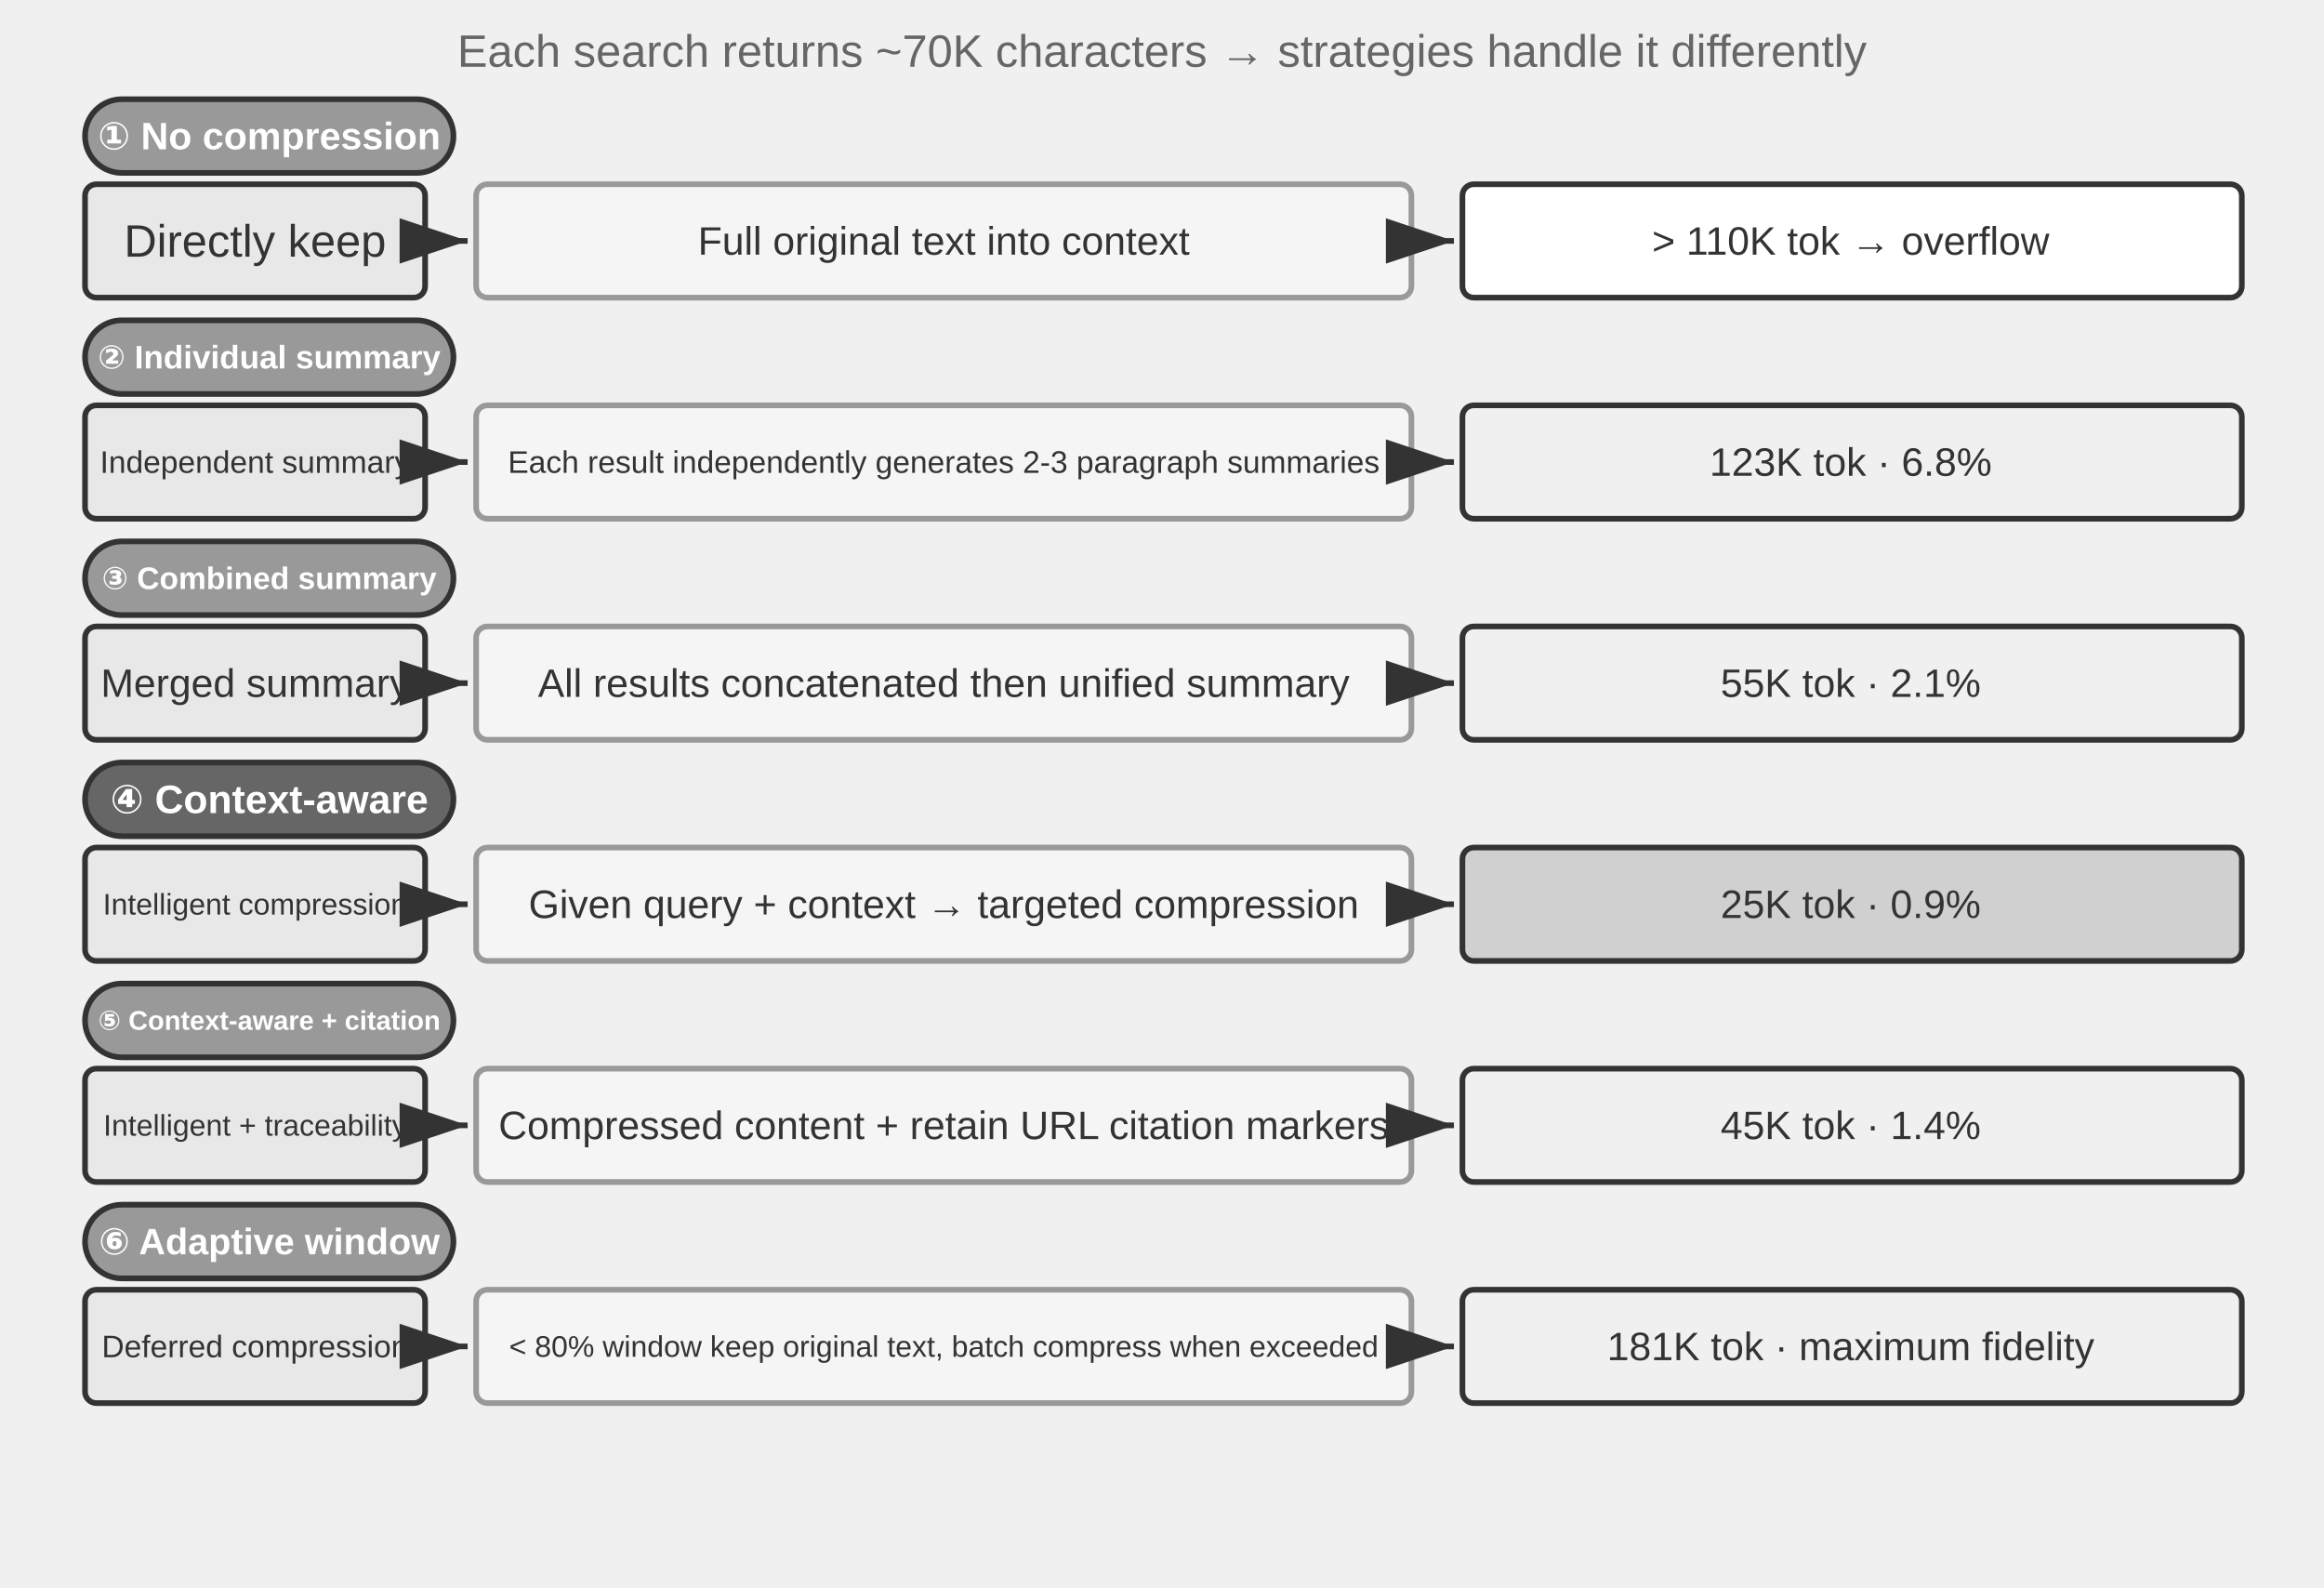
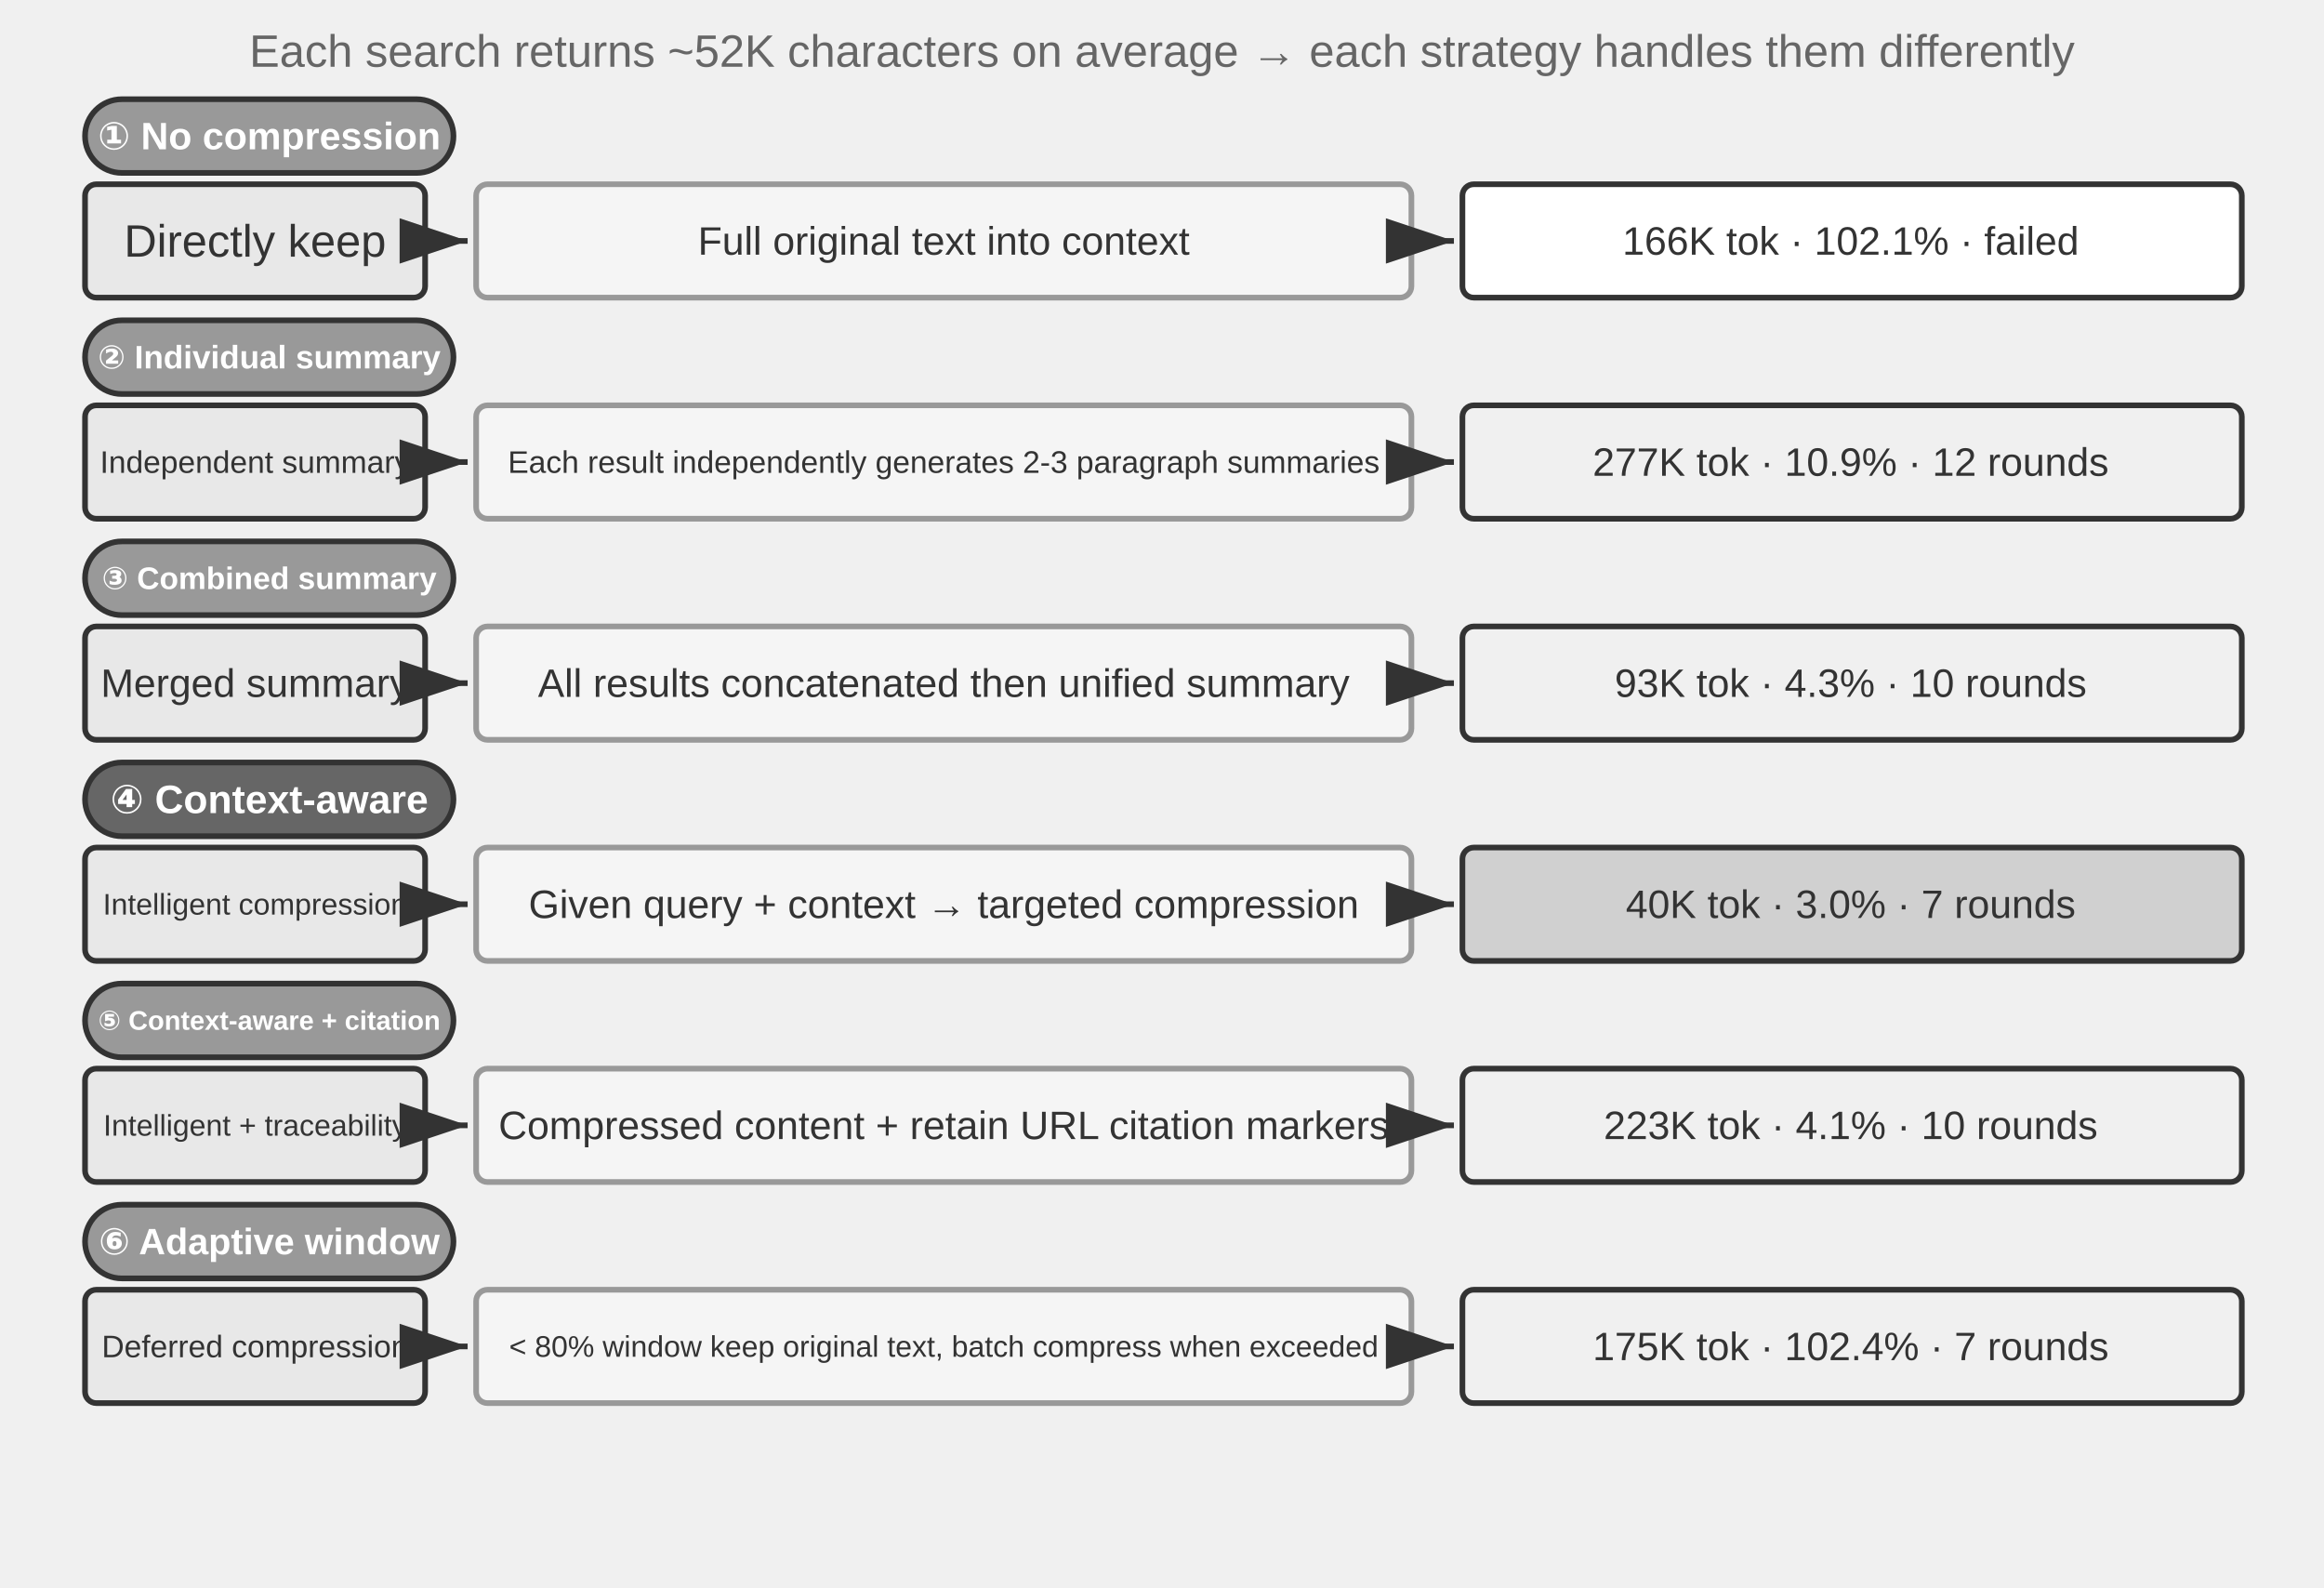
<svg xmlns="http://www.w3.org/2000/svg" viewBox="0 40 820 560" width="820" height="560" style="background:#ffffff">
  <defs>
    <marker id="ah" markerWidth="12" markerHeight="8" refX="12" refY="4" orient="auto">
      <polygon points="0 0, 12 4, 0 8" fill="#333333" />
    </marker>
    <marker id="ah-light" markerWidth="12" markerHeight="8" refX="12" refY="4" orient="auto">
      <polygon points="0 0, 12 4, 0 8" fill="#999999" />
    </marker>
  </defs>
-   <text x="410" y="58" font-family="Arial, 'Helvetica Neue', Helvetica, 'PingFang SC', 'Microsoft YaHei', sans-serif" font-size="16" fill="#666666" text-anchor="middle" dominant-baseline="central" font-weight="normal">Each search returns ~70K characters → strategies handle it differently</text>
+   <text x="410" y="58" font-family="Arial, 'Helvetica Neue', Helvetica, 'PingFang SC', 'Microsoft YaHei', sans-serif" font-size="16" fill="#666666" text-anchor="middle" dominant-baseline="central" font-weight="normal">Each search returns ~52K characters on average → each strategy handles them differently</text>
  <rect x="30" y="75" width="130" height="26" rx="13" fill="#999999" stroke="#333333" stroke-width="2" />
  <text x="95.0" y="88.0" font-family="Arial, 'Helvetica Neue', Helvetica, 'PingFang SC', 'Microsoft YaHei', sans-serif" font-size="13.5" fill="#ffffff" text-anchor="middle" dominant-baseline="central" font-weight="bold">① No compression</text>
  <rect x="30" y="105" width="120" height="40" rx="4" fill="#e8e8e8" stroke="#333333" stroke-width="2" />
  <text x="90" y="125" font-family="Arial, 'Helvetica Neue', Helvetica, 'PingFang SC', 'Microsoft YaHei', sans-serif" font-size="16" fill="#333333" text-anchor="middle" dominant-baseline="central" font-weight="normal">Directly keep</text>
  <line x1="152" y1="125" x2="165" y2="125" stroke="#333333" stroke-width="2" marker-end="url(#ah)" />
  <rect x="168" y="105" width="330" height="40" rx="4" fill="#f5f5f5" stroke="#999999" stroke-width="2" />
  <text x="333" y="125" font-family="Arial, 'Helvetica Neue', Helvetica, 'PingFang SC', 'Microsoft YaHei', sans-serif" font-size="14" fill="#333333" text-anchor="middle" dominant-baseline="central" font-weight="normal">Full original text into context</text>
  <line x1="500" y1="125" x2="513" y2="125" stroke="#333333" stroke-width="2" marker-end="url(#ah)" />
  <rect x="516" y="105" width="275" height="40" rx="4" fill="#ffffff" stroke="#333333" stroke-width="2" />
-   <text x="653" y="125" font-family="Arial, 'Helvetica Neue', Helvetica, 'PingFang SC', 'Microsoft YaHei', sans-serif" font-size="14" fill="#333333" text-anchor="middle" dominant-baseline="central" font-weight="normal">&gt; 110K tok → overflow</text>
+   <text x="653" y="125" font-family="Arial, 'Helvetica Neue', Helvetica, 'PingFang SC', 'Microsoft YaHei', sans-serif" font-size="14" fill="#333333" text-anchor="middle" dominant-baseline="central" font-weight="normal">166K tok · 102.1% · failed</text>
  <rect x="30" y="153" width="130" height="26" rx="13" fill="#999999" stroke="#333333" stroke-width="2" />
  <text x="95.0" y="166.0" font-family="Arial, 'Helvetica Neue', Helvetica, 'PingFang SC', 'Microsoft YaHei', sans-serif" font-size="11.5" fill="#ffffff" text-anchor="middle" dominant-baseline="central" font-weight="bold">② Individual summary</text>
  <rect x="30" y="183" width="120" height="40" rx="4" fill="#e8e8e8" stroke="#333333" stroke-width="2" />
  <text x="90" y="203" font-family="Arial, 'Helvetica Neue', Helvetica, 'PingFang SC', 'Microsoft YaHei', sans-serif" font-size="11" fill="#333333" text-anchor="middle" dominant-baseline="central" font-weight="normal">Independent summary</text>
  <line x1="152" y1="203" x2="165" y2="203" stroke="#333333" stroke-width="2" marker-end="url(#ah)" />
  <rect x="168" y="183" width="330" height="40" rx="4" fill="#f5f5f5" stroke="#999999" stroke-width="2" />
  <text x="333" y="203" font-family="Arial, 'Helvetica Neue', Helvetica, 'PingFang SC', 'Microsoft YaHei', sans-serif" font-size="11" fill="#333333" text-anchor="middle" dominant-baseline="central" font-weight="normal">Each result independently generates 2-3 paragraph summaries</text>
  <line x1="500" y1="203" x2="513" y2="203" stroke="#333333" stroke-width="2" marker-end="url(#ah)" />
  <rect x="516" y="183" width="275" height="40" rx="4" fill="#f0f0f0" stroke="#333333" stroke-width="2" />
-   <text x="653" y="203" font-family="Arial, 'Helvetica Neue', Helvetica, 'PingFang SC', 'Microsoft YaHei', sans-serif" font-size="14" fill="#333333" text-anchor="middle" dominant-baseline="central" font-weight="normal">123K tok · 6.8%</text>
+   <text x="653" y="203" font-family="Arial, 'Helvetica Neue', Helvetica, 'PingFang SC', 'Microsoft YaHei', sans-serif" font-size="14" fill="#333333" text-anchor="middle" dominant-baseline="central" font-weight="normal">277K tok · 10.9% · 12 rounds</text>
  <rect x="30" y="231" width="130" height="26" rx="13" fill="#999999" stroke="#333333" stroke-width="2" />
  <text x="95.0" y="244.0" font-family="Arial, 'Helvetica Neue', Helvetica, 'PingFang SC', 'Microsoft YaHei', sans-serif" font-size="11" fill="#ffffff" text-anchor="middle" dominant-baseline="central" font-weight="bold">③ Combined summary</text>
  <rect x="30" y="261" width="120" height="40" rx="4" fill="#e8e8e8" stroke="#333333" stroke-width="2" />
  <text x="90" y="281" font-family="Arial, 'Helvetica Neue', Helvetica, 'PingFang SC', 'Microsoft YaHei', sans-serif" font-size="14" fill="#333333" text-anchor="middle" dominant-baseline="central" font-weight="normal">Merged summary</text>
  <line x1="152" y1="281" x2="165" y2="281" stroke="#333333" stroke-width="2" marker-end="url(#ah)" />
  <rect x="168" y="261" width="330" height="40" rx="4" fill="#f5f5f5" stroke="#999999" stroke-width="2" />
  <text x="333" y="281" font-family="Arial, 'Helvetica Neue', Helvetica, 'PingFang SC', 'Microsoft YaHei', sans-serif" font-size="14" fill="#333333" text-anchor="middle" dominant-baseline="central" font-weight="normal">All results concatenated then unified summary</text>
  <line x1="500" y1="281" x2="513" y2="281" stroke="#333333" stroke-width="2" marker-end="url(#ah)" />
  <rect x="516" y="261" width="275" height="40" rx="4" fill="#f0f0f0" stroke="#333333" stroke-width="2" />
-   <text x="653" y="281" font-family="Arial, 'Helvetica Neue', Helvetica, 'PingFang SC', 'Microsoft YaHei', sans-serif" font-size="14" fill="#333333" text-anchor="middle" dominant-baseline="central" font-weight="normal">55K tok · 2.1%</text>
+   <text x="653" y="281" font-family="Arial, 'Helvetica Neue', Helvetica, 'PingFang SC', 'Microsoft YaHei', sans-serif" font-size="14" fill="#333333" text-anchor="middle" dominant-baseline="central" font-weight="normal">93K tok · 4.3% · 10 rounds</text>
  <rect x="30" y="309" width="130" height="26" rx="13" fill="#666666" stroke="#333333" stroke-width="2" />
  <text x="95.0" y="322.0" font-family="Arial, 'Helvetica Neue', Helvetica, 'PingFang SC', 'Microsoft YaHei', sans-serif" font-size="14" fill="#ffffff" text-anchor="middle" dominant-baseline="central" font-weight="bold">④ Context-aware</text>
  <rect x="30" y="339" width="120" height="40" rx="4" fill="#e8e8e8" stroke="#333333" stroke-width="2" />
  <text x="90" y="359" font-family="Arial, 'Helvetica Neue', Helvetica, 'PingFang SC', 'Microsoft YaHei', sans-serif" font-size="10.5" fill="#333333" text-anchor="middle" dominant-baseline="central" font-weight="normal">Intelligent compression</text>
  <line x1="152" y1="359" x2="165" y2="359" stroke="#333333" stroke-width="2" marker-end="url(#ah)" />
  <rect x="168" y="339" width="330" height="40" rx="4" fill="#f5f5f5" stroke="#999999" stroke-width="2" />
  <text x="333" y="359" font-family="Arial, 'Helvetica Neue', Helvetica, 'PingFang SC', 'Microsoft YaHei', sans-serif" font-size="14" fill="#333333" text-anchor="middle" dominant-baseline="central" font-weight="normal">Given query + context → targeted compression</text>
  <line x1="500" y1="359" x2="513" y2="359" stroke="#333333" stroke-width="2" marker-end="url(#ah)" />
  <rect x="516" y="339" width="275" height="40" rx="4" fill="#d0d0d0" stroke="#333333" stroke-width="2" />
-   <text x="653" y="359" font-family="Arial, 'Helvetica Neue', Helvetica, 'PingFang SC', 'Microsoft YaHei', sans-serif" font-size="14" fill="#333333" text-anchor="middle" dominant-baseline="central" font-weight="normal">25K tok · 0.9%</text>
+   <text x="653" y="359" font-family="Arial, 'Helvetica Neue', Helvetica, 'PingFang SC', 'Microsoft YaHei', sans-serif" font-size="14" fill="#333333" text-anchor="middle" dominant-baseline="central" font-weight="normal">40K tok · 3.0% · 7 rounds</text>
  <rect x="30" y="387" width="130" height="26" rx="13" fill="#999999" stroke="#333333" stroke-width="2" />
  <text x="95.0" y="400.0" font-family="Arial, 'Helvetica Neue', Helvetica, 'PingFang SC', 'Microsoft YaHei', sans-serif" font-size="9.5" fill="#ffffff" text-anchor="middle" dominant-baseline="central" font-weight="bold">⑤ Context-aware + citation</text>
  <rect x="30" y="417" width="120" height="40" rx="4" fill="#e8e8e8" stroke="#333333" stroke-width="2" />
  <text x="90" y="437" font-family="Arial, 'Helvetica Neue', Helvetica, 'PingFang SC', 'Microsoft YaHei', sans-serif" font-size="10.5" fill="#333333" text-anchor="middle" dominant-baseline="central" font-weight="normal">Intelligent + traceability</text>
  <line x1="152" y1="437" x2="165" y2="437" stroke="#333333" stroke-width="2" marker-end="url(#ah)" />
  <rect x="168" y="417" width="330" height="40" rx="4" fill="#f5f5f5" stroke="#999999" stroke-width="2" />
  <text x="333" y="437" font-family="Arial, 'Helvetica Neue', Helvetica, 'PingFang SC', 'Microsoft YaHei', sans-serif" font-size="14" fill="#333333" text-anchor="middle" dominant-baseline="central" font-weight="normal">Compressed content + retain URL citation markers</text>
  <line x1="500" y1="437" x2="513" y2="437" stroke="#333333" stroke-width="2" marker-end="url(#ah)" />
  <rect x="516" y="417" width="275" height="40" rx="4" fill="#f0f0f0" stroke="#333333" stroke-width="2" />
-   <text x="653" y="437" font-family="Arial, 'Helvetica Neue', Helvetica, 'PingFang SC', 'Microsoft YaHei', sans-serif" font-size="14" fill="#333333" text-anchor="middle" dominant-baseline="central" font-weight="normal">45K tok · 1.4%</text>
+   <text x="653" y="437" font-family="Arial, 'Helvetica Neue', Helvetica, 'PingFang SC', 'Microsoft YaHei', sans-serif" font-size="14" fill="#333333" text-anchor="middle" dominant-baseline="central" font-weight="normal">223K tok · 4.1% · 10 rounds</text>
  <rect x="30" y="465" width="130" height="26" rx="13" fill="#999999" stroke="#333333" stroke-width="2" />
  <text x="95.0" y="478.0" font-family="Arial, 'Helvetica Neue', Helvetica, 'PingFang SC', 'Microsoft YaHei', sans-serif" font-size="13" fill="#ffffff" text-anchor="middle" dominant-baseline="central" font-weight="bold">⑥ Adaptive window</text>
  <rect x="30" y="495" width="120" height="40" rx="4" fill="#e8e8e8" stroke="#333333" stroke-width="2" />
  <text x="90" y="515" font-family="Arial, 'Helvetica Neue', Helvetica, 'PingFang SC', 'Microsoft YaHei', sans-serif" font-size="11" fill="#333333" text-anchor="middle" dominant-baseline="central" font-weight="normal">Deferred compression</text>
  <line x1="152" y1="515" x2="165" y2="515" stroke="#333333" stroke-width="2" marker-end="url(#ah)" />
  <rect x="168" y="495" width="330" height="40" rx="4" fill="#f5f5f5" stroke="#999999" stroke-width="2" />
  <text x="333" y="515" font-family="Arial, 'Helvetica Neue', Helvetica, 'PingFang SC', 'Microsoft YaHei', sans-serif" font-size="10.5" fill="#333333" text-anchor="middle" dominant-baseline="central" font-weight="normal">&lt; 80% window keep original text, batch compress when exceeded</text>
  <line x1="500" y1="515" x2="513" y2="515" stroke="#333333" stroke-width="2" marker-end="url(#ah)" />
  <rect x="516" y="495" width="275" height="40" rx="4" fill="#f0f0f0" stroke="#333333" stroke-width="2" />
-   <text x="653" y="515" font-family="Arial, 'Helvetica Neue', Helvetica, 'PingFang SC', 'Microsoft YaHei', sans-serif" font-size="14" fill="#333333" text-anchor="middle" dominant-baseline="central" font-weight="normal">181K tok · maximum fidelity</text>
+   <text x="653" y="515" font-family="Arial, 'Helvetica Neue', Helvetica, 'PingFang SC', 'Microsoft YaHei', sans-serif" font-size="14" fill="#333333" text-anchor="middle" dominant-baseline="central" font-weight="normal">175K tok · 102.4% · 7 rounds</text>
</svg>
